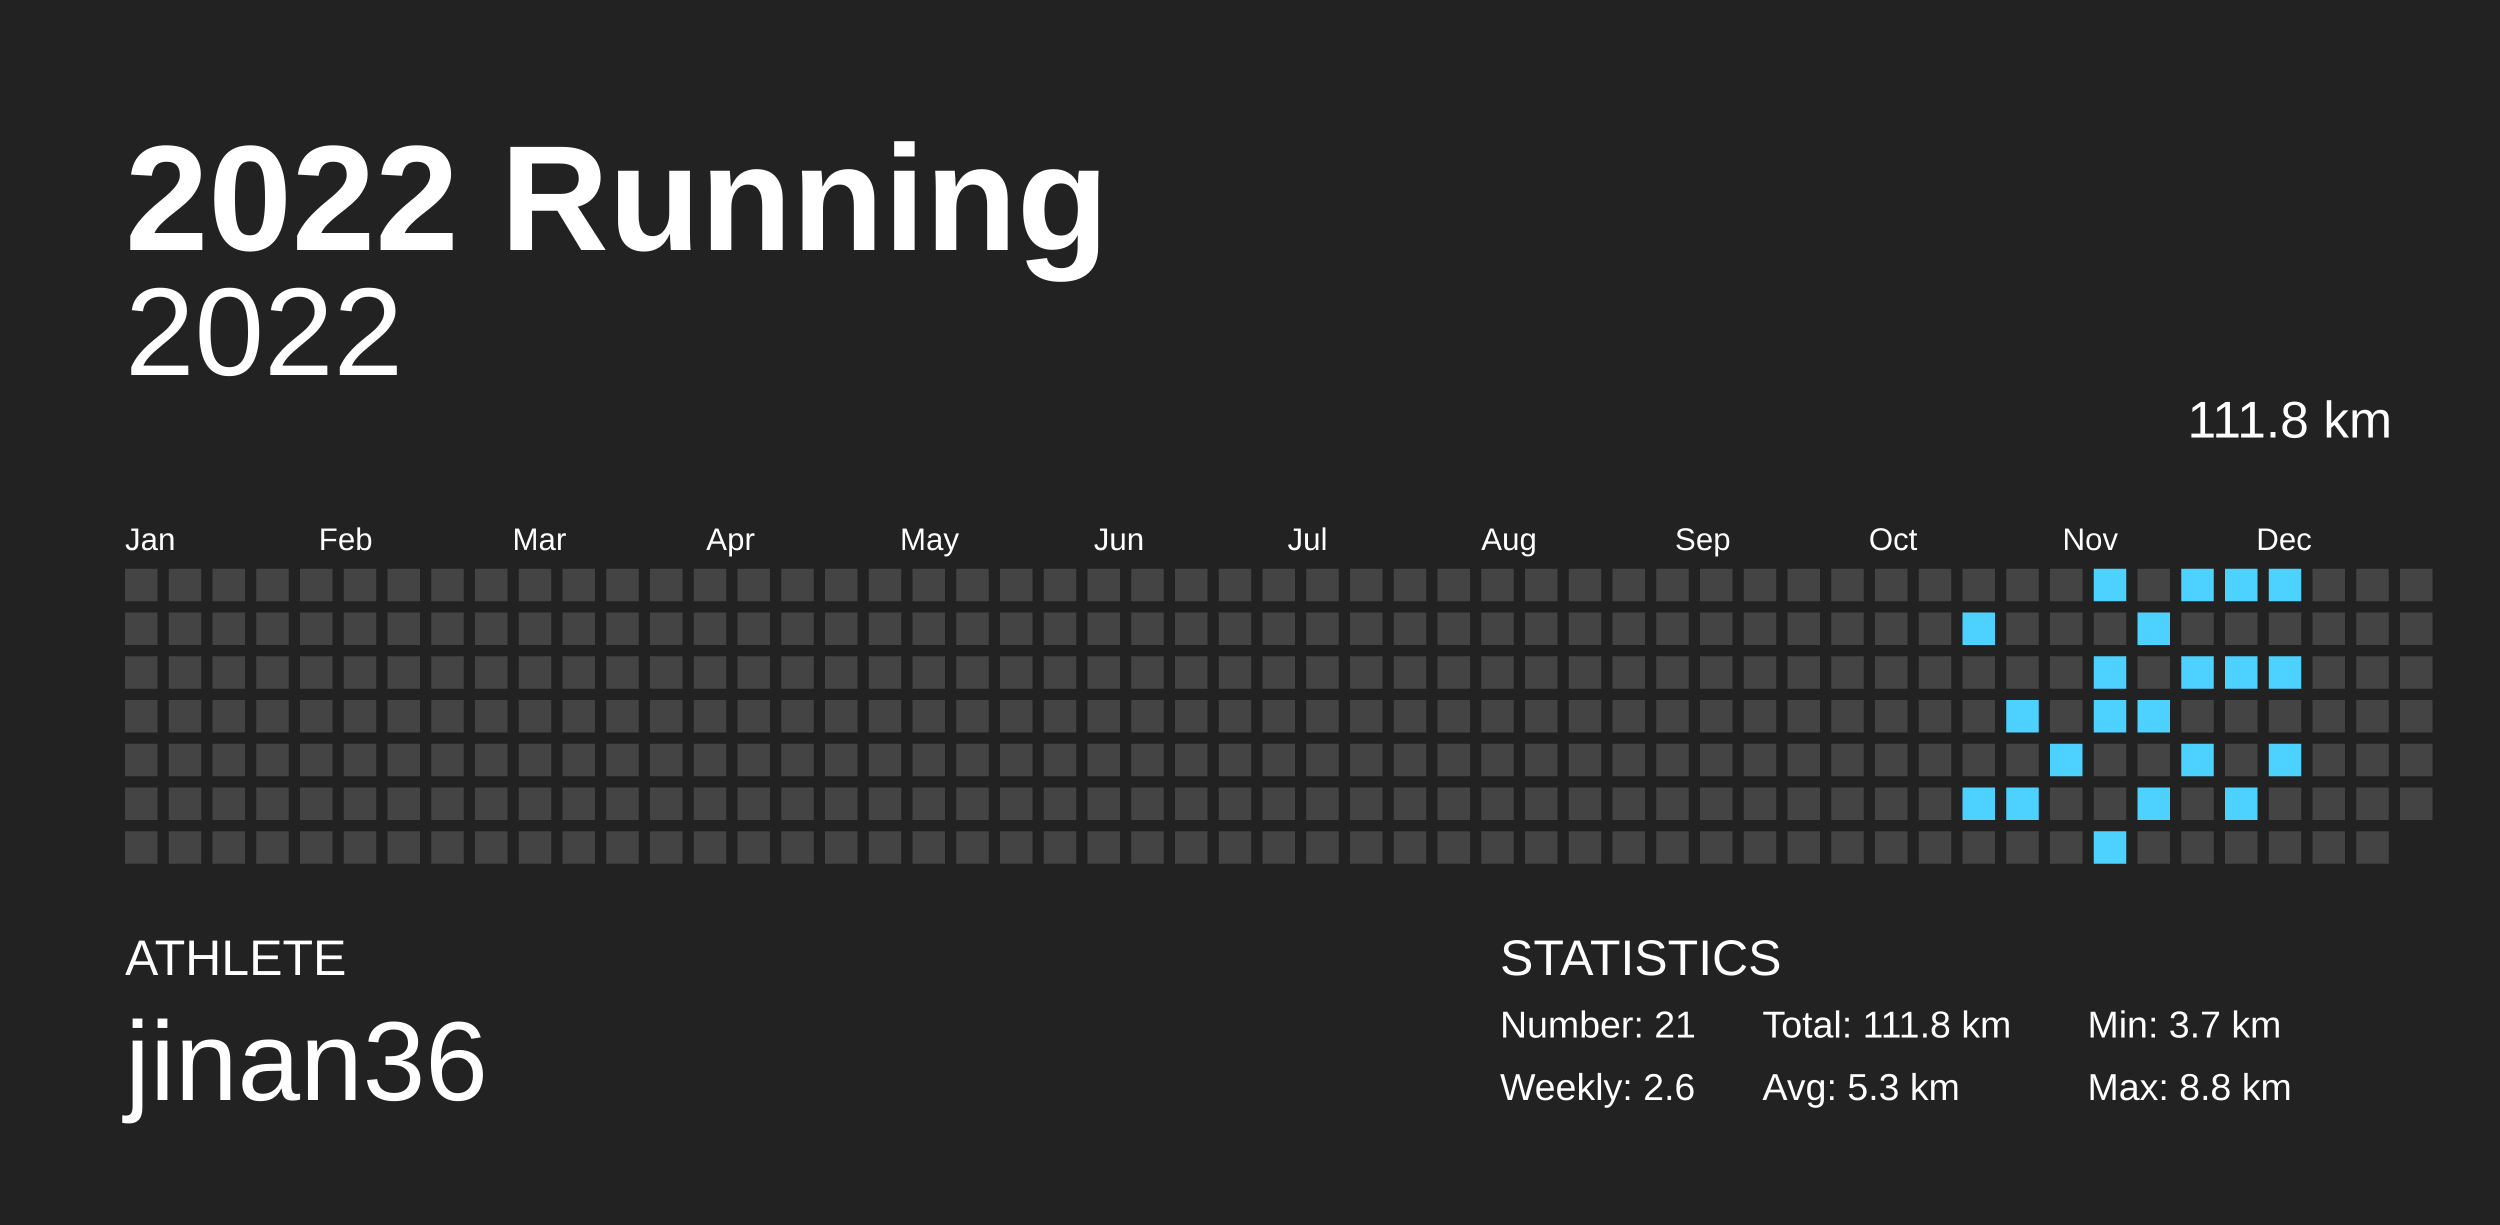
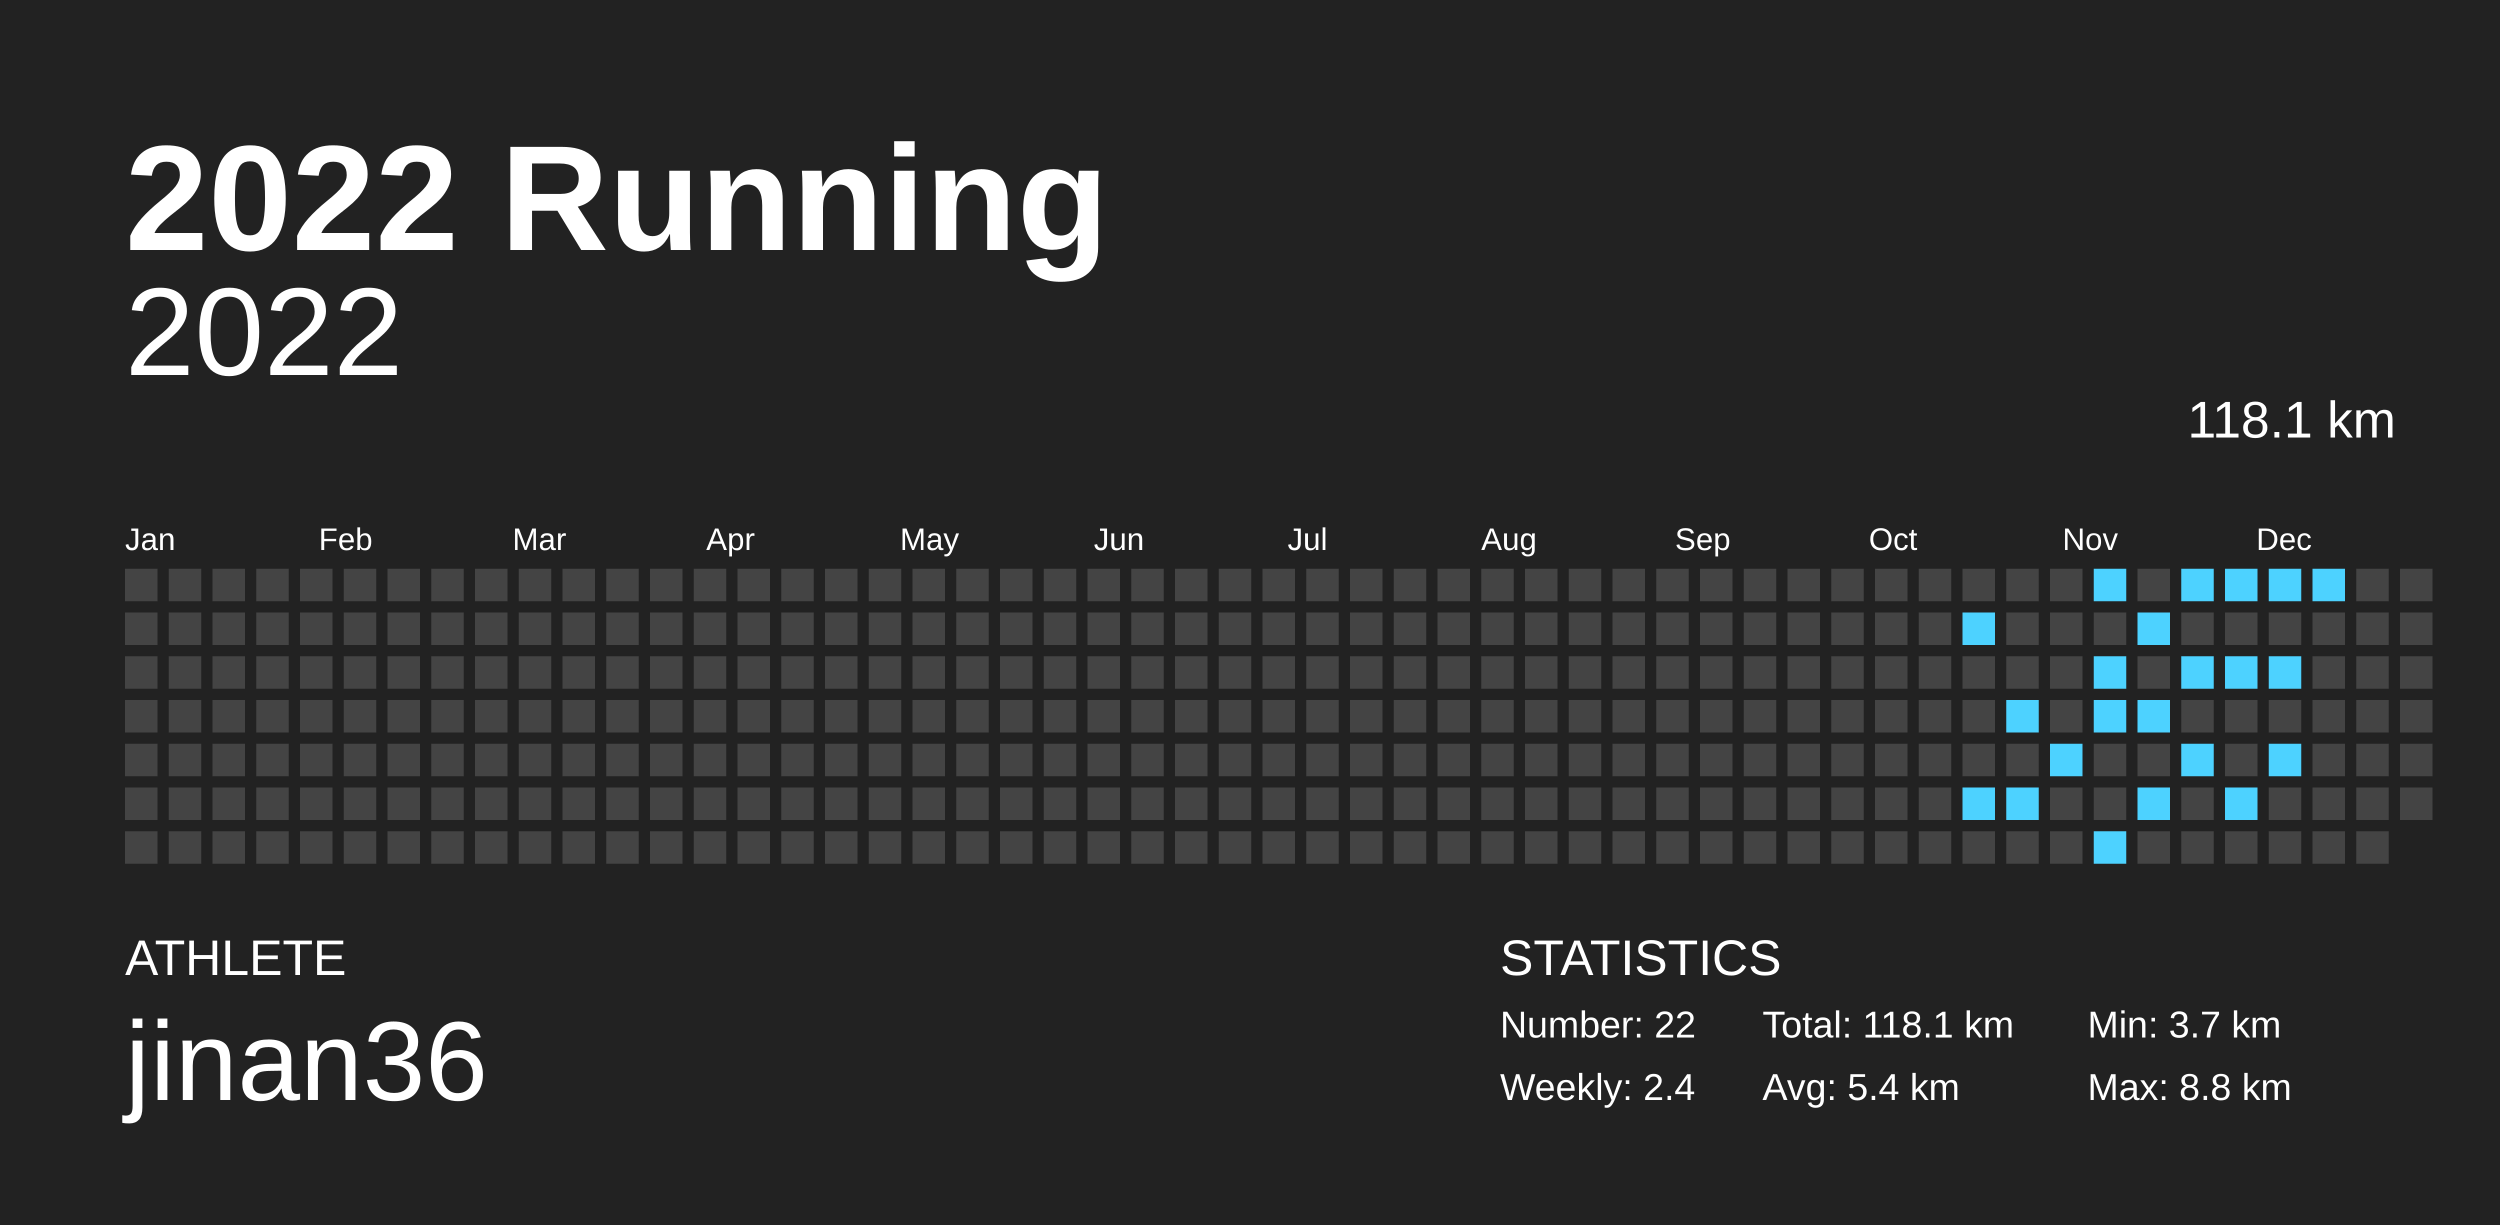
<svg xmlns="http://www.w3.org/2000/svg" baseProfile="full" height="98mm" version="1.1" viewBox="0,0,200,98" width="200mm">
  <defs />
  <rect fill="#222222" height="98" width="200" x="0" y="0" />
  <text fill="#FFFFFF" style="font-size:12px; font-family:Arial; font-weight:bold;" x="10" y="20">2022 Running</text>
  <text fill="#FFFFFF" style="font-size:4px; font-family:Arial" x="10" y="78">ATHLETE</text>
  <text fill="#FFFFFF" style="font-size:9px; font-family:Arial" x="10" y="88">jinan36</text>
  <text fill="#FFFFFF" style="font-size:4px; font-family:Arial" x="120" y="78">STATISTICS</text>
-   <text fill="#FFFFFF" style="font-size:3px; font-family:Arial" x="120" y="83">Number: 21</text>
-   <text fill="#FFFFFF" style="font-size:3px; font-family:Arial" x="120" y="88">Weekly: 2.6</text>
-   <text fill="#FFFFFF" style="font-size:3px; font-family:Arial" x="141" y="83">Total: 111.8 km</text>
-   <text fill="#FFFFFF" style="font-size:3px; font-family:Arial" x="141" y="88">Avg: 5.3 km</text>
+   <text fill="#FFFFFF" style="font-size:3px; font-family:Arial" x="120" y="83">Number: 22</text>
+   <text fill="#FFFFFF" style="font-size:3px; font-family:Arial" x="120" y="88">Weekly: 2.4</text>
+   <text fill="#FFFFFF" style="font-size:3px; font-family:Arial" x="141" y="83">Total: 118.1 km</text>
+   <text fill="#FFFFFF" style="font-size:3px; font-family:Arial" x="141" y="88">Avg: 5.4 km</text>
  <text fill="#FFFFFF" style="font-size:3px; font-family:Arial" x="167" y="83">Min: 3.7 km</text>
  <text fill="#FFFFFF" style="font-size:3px; font-family:Arial" x="167" y="88">Max: 8.8 km</text>
  <text alignment-baseline="hanging" fill="#FFFFFF" style="font-size:10.0px; font-family:Arial;" x="10" y="30">2022</text>
-   <text alignment-baseline="hanging" fill="#FFFFFF" style="font-size:4.125px; font-family:Arial;" x="175" y="35">111.8 km</text>
+   <text alignment-baseline="hanging" fill="#FFFFFF" style="font-size:4.125px; font-family:Arial;" x="175" y="35">118.1 km</text>
  <text fill="#FFFFFF" style="font-size:2.5px; font-family:Arial" x="10.0" y="44">Jan</text>
  <text fill="#FFFFFF" style="font-size:2.5px; font-family:Arial" x="25.5" y="44">Feb</text>
  <text fill="#FFFFFF" style="font-size:2.5px; font-family:Arial" x="41.0" y="44">Mar</text>
  <text fill="#FFFFFF" style="font-size:2.5px; font-family:Arial" x="56.5" y="44">Apr</text>
  <text fill="#FFFFFF" style="font-size:2.5px; font-family:Arial" x="72.0" y="44">May</text>
  <text fill="#FFFFFF" style="font-size:2.5px; font-family:Arial" x="87.5" y="44">Jun</text>
  <text fill="#FFFFFF" style="font-size:2.5px; font-family:Arial" x="103.0" y="44">Jul</text>
  <text fill="#FFFFFF" style="font-size:2.5px; font-family:Arial" x="118.5" y="44">Aug</text>
  <text fill="#FFFFFF" style="font-size:2.5px; font-family:Arial" x="134.0" y="44">Sep</text>
  <text fill="#FFFFFF" style="font-size:2.5px; font-family:Arial" x="149.5" y="44">Oct</text>
  <text fill="#FFFFFF" style="font-size:2.5px; font-family:Arial" x="165.0" y="44">Nov</text>
  <text fill="#FFFFFF" style="font-size:2.5px; font-family:Arial" x="180.5" y="44">Dec</text>
  <rect fill="#444444" height="2.6" width="2.6" x="10.0" y="45.5" />
  <rect fill="#444444" height="2.6" width="2.6" x="10.0" y="49.0" />
  <rect fill="#444444" height="2.6" width="2.6" x="10.0" y="52.5" />
  <rect fill="#444444" height="2.6" width="2.6" x="10.0" y="56.0" />
  <rect fill="#444444" height="2.6" width="2.6" x="10.0" y="59.5" />
  <rect fill="#444444" height="2.6" width="2.6" x="10.0" y="63.0" />
  <rect fill="#444444" height="2.6" width="2.6" x="10.0" y="66.5" />
  <rect fill="#444444" height="2.6" width="2.6" x="13.5" y="45.5" />
  <rect fill="#444444" height="2.6" width="2.6" x="13.5" y="49.0" />
  <rect fill="#444444" height="2.6" width="2.6" x="13.5" y="52.5" />
  <rect fill="#444444" height="2.6" width="2.6" x="13.5" y="56.0" />
  <rect fill="#444444" height="2.6" width="2.6" x="13.5" y="59.5" />
  <rect fill="#444444" height="2.6" width="2.6" x="13.5" y="63.0" />
  <rect fill="#444444" height="2.6" width="2.6" x="13.5" y="66.5" />
  <rect fill="#444444" height="2.6" width="2.6" x="17.0" y="45.5" />
  <rect fill="#444444" height="2.6" width="2.6" x="17.0" y="49.0" />
  <rect fill="#444444" height="2.6" width="2.6" x="17.0" y="52.5" />
  <rect fill="#444444" height="2.6" width="2.6" x="17.0" y="56.0" />
  <rect fill="#444444" height="2.6" width="2.6" x="17.0" y="59.5" />
  <rect fill="#444444" height="2.6" width="2.6" x="17.0" y="63.0" />
  <rect fill="#444444" height="2.6" width="2.6" x="17.0" y="66.5" />
  <rect fill="#444444" height="2.6" width="2.6" x="20.5" y="45.5" />
  <rect fill="#444444" height="2.6" width="2.6" x="20.5" y="49.0" />
  <rect fill="#444444" height="2.6" width="2.6" x="20.5" y="52.5" />
  <rect fill="#444444" height="2.6" width="2.6" x="20.5" y="56.0" />
  <rect fill="#444444" height="2.6" width="2.6" x="20.5" y="59.5" />
  <rect fill="#444444" height="2.6" width="2.6" x="20.5" y="63.0" />
  <rect fill="#444444" height="2.6" width="2.6" x="20.5" y="66.5" />
  <rect fill="#444444" height="2.6" width="2.6" x="24.0" y="45.5" />
  <rect fill="#444444" height="2.6" width="2.6" x="24.0" y="49.0" />
  <rect fill="#444444" height="2.6" width="2.6" x="24.0" y="52.5" />
  <rect fill="#444444" height="2.6" width="2.6" x="24.0" y="56.0" />
  <rect fill="#444444" height="2.6" width="2.6" x="24.0" y="59.5" />
  <rect fill="#444444" height="2.6" width="2.6" x="24.0" y="63.0" />
  <rect fill="#444444" height="2.6" width="2.6" x="24.0" y="66.5" />
  <rect fill="#444444" height="2.6" width="2.6" x="27.5" y="45.5" />
  <rect fill="#444444" height="2.6" width="2.6" x="27.5" y="49.0" />
  <rect fill="#444444" height="2.6" width="2.6" x="27.5" y="52.5" />
  <rect fill="#444444" height="2.6" width="2.6" x="27.5" y="56.0" />
  <rect fill="#444444" height="2.6" width="2.6" x="27.5" y="59.5" />
  <rect fill="#444444" height="2.6" width="2.6" x="27.5" y="63.0" />
  <rect fill="#444444" height="2.6" width="2.6" x="27.5" y="66.5" />
  <rect fill="#444444" height="2.6" width="2.6" x="31.0" y="45.5" />
  <rect fill="#444444" height="2.6" width="2.6" x="31.0" y="49.0" />
  <rect fill="#444444" height="2.6" width="2.6" x="31.0" y="52.5" />
  <rect fill="#444444" height="2.6" width="2.6" x="31.0" y="56.0" />
  <rect fill="#444444" height="2.6" width="2.6" x="31.0" y="59.5" />
  <rect fill="#444444" height="2.6" width="2.6" x="31.0" y="63.0" />
  <rect fill="#444444" height="2.6" width="2.6" x="31.0" y="66.5" />
  <rect fill="#444444" height="2.6" width="2.6" x="34.5" y="45.5" />
  <rect fill="#444444" height="2.6" width="2.6" x="34.5" y="49.0" />
  <rect fill="#444444" height="2.6" width="2.6" x="34.5" y="52.5" />
  <rect fill="#444444" height="2.6" width="2.6" x="34.5" y="56.0" />
  <rect fill="#444444" height="2.6" width="2.6" x="34.5" y="59.5" />
  <rect fill="#444444" height="2.6" width="2.6" x="34.5" y="63.0" />
  <rect fill="#444444" height="2.6" width="2.6" x="34.5" y="66.5" />
  <rect fill="#444444" height="2.6" width="2.6" x="38.0" y="45.5" />
  <rect fill="#444444" height="2.6" width="2.6" x="38.0" y="49.0" />
  <rect fill="#444444" height="2.6" width="2.6" x="38.0" y="52.5" />
  <rect fill="#444444" height="2.6" width="2.6" x="38.0" y="56.0" />
  <rect fill="#444444" height="2.6" width="2.6" x="38.0" y="59.5" />
  <rect fill="#444444" height="2.6" width="2.6" x="38.0" y="63.0" />
  <rect fill="#444444" height="2.6" width="2.6" x="38.0" y="66.5" />
  <rect fill="#444444" height="2.6" width="2.6" x="41.5" y="45.5" />
  <rect fill="#444444" height="2.6" width="2.6" x="41.5" y="49.0" />
  <rect fill="#444444" height="2.6" width="2.6" x="41.5" y="52.5" />
  <rect fill="#444444" height="2.6" width="2.6" x="41.5" y="56.0" />
  <rect fill="#444444" height="2.6" width="2.6" x="41.5" y="59.5" />
  <rect fill="#444444" height="2.6" width="2.6" x="41.5" y="63.0" />
  <rect fill="#444444" height="2.6" width="2.6" x="41.5" y="66.5" />
  <rect fill="#444444" height="2.6" width="2.6" x="45.0" y="45.5" />
  <rect fill="#444444" height="2.6" width="2.6" x="45.0" y="49.0" />
  <rect fill="#444444" height="2.6" width="2.6" x="45.0" y="52.5" />
  <rect fill="#444444" height="2.6" width="2.6" x="45.0" y="56.0" />
  <rect fill="#444444" height="2.6" width="2.6" x="45.0" y="59.5" />
  <rect fill="#444444" height="2.6" width="2.6" x="45.0" y="63.0" />
  <rect fill="#444444" height="2.6" width="2.6" x="45.0" y="66.5" />
  <rect fill="#444444" height="2.6" width="2.6" x="48.5" y="45.5" />
  <rect fill="#444444" height="2.6" width="2.6" x="48.5" y="49.0" />
  <rect fill="#444444" height="2.6" width="2.6" x="48.5" y="52.5" />
  <rect fill="#444444" height="2.6" width="2.6" x="48.5" y="56.0" />
  <rect fill="#444444" height="2.6" width="2.6" x="48.5" y="59.5" />
  <rect fill="#444444" height="2.6" width="2.6" x="48.5" y="63.0" />
  <rect fill="#444444" height="2.6" width="2.6" x="48.5" y="66.5" />
  <rect fill="#444444" height="2.6" width="2.6" x="52.0" y="45.5" />
  <rect fill="#444444" height="2.6" width="2.6" x="52.0" y="49.0" />
  <rect fill="#444444" height="2.6" width="2.6" x="52.0" y="52.5" />
  <rect fill="#444444" height="2.6" width="2.6" x="52.0" y="56.0" />
  <rect fill="#444444" height="2.6" width="2.6" x="52.0" y="59.5" />
  <rect fill="#444444" height="2.6" width="2.6" x="52.0" y="63.0" />
  <rect fill="#444444" height="2.6" width="2.6" x="52.0" y="66.5" />
  <rect fill="#444444" height="2.6" width="2.6" x="55.5" y="45.5" />
  <rect fill="#444444" height="2.6" width="2.6" x="55.5" y="49.0" />
  <rect fill="#444444" height="2.6" width="2.6" x="55.5" y="52.5" />
  <rect fill="#444444" height="2.6" width="2.6" x="55.5" y="56.0" />
  <rect fill="#444444" height="2.6" width="2.6" x="55.5" y="59.5" />
  <rect fill="#444444" height="2.6" width="2.6" x="55.5" y="63.0" />
  <rect fill="#444444" height="2.6" width="2.6" x="55.5" y="66.5" />
  <rect fill="#444444" height="2.6" width="2.6" x="59.0" y="45.5" />
  <rect fill="#444444" height="2.6" width="2.6" x="59.0" y="49.0" />
  <rect fill="#444444" height="2.6" width="2.6" x="59.0" y="52.5" />
  <rect fill="#444444" height="2.6" width="2.6" x="59.0" y="56.0" />
  <rect fill="#444444" height="2.6" width="2.6" x="59.0" y="59.5" />
  <rect fill="#444444" height="2.6" width="2.6" x="59.0" y="63.0" />
  <rect fill="#444444" height="2.6" width="2.6" x="59.0" y="66.5" />
  <rect fill="#444444" height="2.6" width="2.6" x="62.5" y="45.5" />
  <rect fill="#444444" height="2.6" width="2.6" x="62.5" y="49.0" />
  <rect fill="#444444" height="2.6" width="2.6" x="62.5" y="52.5" />
  <rect fill="#444444" height="2.6" width="2.6" x="62.5" y="56.0" />
  <rect fill="#444444" height="2.6" width="2.6" x="62.5" y="59.5" />
  <rect fill="#444444" height="2.6" width="2.6" x="62.5" y="63.0" />
  <rect fill="#444444" height="2.6" width="2.6" x="62.5" y="66.5" />
  <rect fill="#444444" height="2.6" width="2.6" x="66.0" y="45.5" />
  <rect fill="#444444" height="2.6" width="2.6" x="66.0" y="49.0" />
  <rect fill="#444444" height="2.6" width="2.6" x="66.0" y="52.5" />
  <rect fill="#444444" height="2.6" width="2.6" x="66.0" y="56.0" />
  <rect fill="#444444" height="2.6" width="2.6" x="66.0" y="59.5" />
  <rect fill="#444444" height="2.6" width="2.6" x="66.0" y="63.0" />
  <rect fill="#444444" height="2.6" width="2.6" x="66.0" y="66.5" />
  <rect fill="#444444" height="2.6" width="2.6" x="69.5" y="45.5" />
  <rect fill="#444444" height="2.6" width="2.6" x="69.5" y="49.0" />
  <rect fill="#444444" height="2.6" width="2.6" x="69.5" y="52.5" />
  <rect fill="#444444" height="2.6" width="2.6" x="69.5" y="56.0" />
  <rect fill="#444444" height="2.6" width="2.6" x="69.5" y="59.5" />
  <rect fill="#444444" height="2.6" width="2.6" x="69.5" y="63.0" />
  <rect fill="#444444" height="2.6" width="2.6" x="69.5" y="66.5" />
  <rect fill="#444444" height="2.6" width="2.6" x="73.0" y="45.5" />
  <rect fill="#444444" height="2.6" width="2.6" x="73.0" y="49.0" />
  <rect fill="#444444" height="2.6" width="2.6" x="73.0" y="52.5" />
  <rect fill="#444444" height="2.6" width="2.6" x="73.0" y="56.0" />
  <rect fill="#444444" height="2.6" width="2.6" x="73.0" y="59.5" />
  <rect fill="#444444" height="2.6" width="2.6" x="73.0" y="63.0" />
  <rect fill="#444444" height="2.6" width="2.6" x="73.0" y="66.5" />
  <rect fill="#444444" height="2.6" width="2.6" x="76.5" y="45.5" />
  <rect fill="#444444" height="2.6" width="2.6" x="76.5" y="49.0" />
  <rect fill="#444444" height="2.6" width="2.6" x="76.5" y="52.5" />
  <rect fill="#444444" height="2.6" width="2.6" x="76.5" y="56.0" />
  <rect fill="#444444" height="2.6" width="2.6" x="76.5" y="59.5" />
  <rect fill="#444444" height="2.6" width="2.6" x="76.5" y="63.0" />
  <rect fill="#444444" height="2.6" width="2.6" x="76.5" y="66.5" />
  <rect fill="#444444" height="2.6" width="2.6" x="80.0" y="45.5" />
  <rect fill="#444444" height="2.6" width="2.6" x="80.0" y="49.0" />
  <rect fill="#444444" height="2.6" width="2.6" x="80.0" y="52.5" />
  <rect fill="#444444" height="2.6" width="2.6" x="80.0" y="56.0" />
  <rect fill="#444444" height="2.6" width="2.6" x="80.0" y="59.5" />
  <rect fill="#444444" height="2.6" width="2.6" x="80.0" y="63.0" />
  <rect fill="#444444" height="2.6" width="2.6" x="80.0" y="66.5" />
  <rect fill="#444444" height="2.6" width="2.6" x="83.5" y="45.5" />
  <rect fill="#444444" height="2.6" width="2.6" x="83.5" y="49.0" />
  <rect fill="#444444" height="2.6" width="2.6" x="83.5" y="52.5" />
  <rect fill="#444444" height="2.6" width="2.6" x="83.5" y="56.0" />
  <rect fill="#444444" height="2.6" width="2.6" x="83.5" y="59.5" />
  <rect fill="#444444" height="2.6" width="2.6" x="83.5" y="63.0" />
  <rect fill="#444444" height="2.6" width="2.6" x="83.5" y="66.5" />
  <rect fill="#444444" height="2.6" width="2.6" x="87.0" y="45.5" />
  <rect fill="#444444" height="2.6" width="2.6" x="87.0" y="49.0" />
  <rect fill="#444444" height="2.6" width="2.6" x="87.0" y="52.5" />
  <rect fill="#444444" height="2.6" width="2.6" x="87.0" y="56.0" />
  <rect fill="#444444" height="2.6" width="2.6" x="87.0" y="59.5" />
  <rect fill="#444444" height="2.6" width="2.6" x="87.0" y="63.0" />
  <rect fill="#444444" height="2.6" width="2.6" x="87.0" y="66.5" />
  <rect fill="#444444" height="2.6" width="2.6" x="90.5" y="45.5" />
  <rect fill="#444444" height="2.6" width="2.6" x="90.5" y="49.0" />
  <rect fill="#444444" height="2.6" width="2.6" x="90.5" y="52.5" />
  <rect fill="#444444" height="2.6" width="2.6" x="90.5" y="56.0" />
  <rect fill="#444444" height="2.6" width="2.6" x="90.5" y="59.5" />
  <rect fill="#444444" height="2.6" width="2.6" x="90.5" y="63.0" />
  <rect fill="#444444" height="2.6" width="2.6" x="90.5" y="66.5" />
  <rect fill="#444444" height="2.6" width="2.6" x="94.0" y="45.5" />
  <rect fill="#444444" height="2.6" width="2.6" x="94.0" y="49.0" />
  <rect fill="#444444" height="2.6" width="2.6" x="94.0" y="52.5" />
  <rect fill="#444444" height="2.6" width="2.6" x="94.0" y="56.0" />
  <rect fill="#444444" height="2.6" width="2.6" x="94.0" y="59.5" />
  <rect fill="#444444" height="2.6" width="2.6" x="94.0" y="63.0" />
  <rect fill="#444444" height="2.6" width="2.6" x="94.0" y="66.5" />
  <rect fill="#444444" height="2.6" width="2.6" x="97.5" y="45.5" />
  <rect fill="#444444" height="2.6" width="2.6" x="97.5" y="49.0" />
  <rect fill="#444444" height="2.6" width="2.6" x="97.5" y="52.5" />
  <rect fill="#444444" height="2.6" width="2.6" x="97.5" y="56.0" />
  <rect fill="#444444" height="2.6" width="2.6" x="97.5" y="59.5" />
  <rect fill="#444444" height="2.6" width="2.6" x="97.5" y="63.0" />
  <rect fill="#444444" height="2.6" width="2.6" x="97.5" y="66.5" />
  <rect fill="#444444" height="2.6" width="2.6" x="101.0" y="45.5" />
  <rect fill="#444444" height="2.6" width="2.6" x="101.0" y="49.0" />
  <rect fill="#444444" height="2.6" width="2.6" x="101.0" y="52.5" />
  <rect fill="#444444" height="2.6" width="2.6" x="101.0" y="56.0" />
  <rect fill="#444444" height="2.6" width="2.6" x="101.0" y="59.5" />
  <rect fill="#444444" height="2.6" width="2.6" x="101.0" y="63.0" />
  <rect fill="#444444" height="2.6" width="2.6" x="101.0" y="66.5" />
  <rect fill="#444444" height="2.6" width="2.6" x="104.5" y="45.5" />
  <rect fill="#444444" height="2.6" width="2.6" x="104.5" y="49.0" />
  <rect fill="#444444" height="2.6" width="2.6" x="104.5" y="52.5" />
  <rect fill="#444444" height="2.6" width="2.6" x="104.5" y="56.0" />
  <rect fill="#444444" height="2.6" width="2.6" x="104.5" y="59.5" />
  <rect fill="#444444" height="2.6" width="2.6" x="104.5" y="63.0" />
  <rect fill="#444444" height="2.6" width="2.6" x="104.5" y="66.5" />
  <rect fill="#444444" height="2.6" width="2.6" x="108.0" y="45.5" />
  <rect fill="#444444" height="2.6" width="2.6" x="108.0" y="49.0" />
  <rect fill="#444444" height="2.6" width="2.6" x="108.0" y="52.5" />
  <rect fill="#444444" height="2.6" width="2.6" x="108.0" y="56.0" />
  <rect fill="#444444" height="2.6" width="2.6" x="108.0" y="59.5" />
  <rect fill="#444444" height="2.6" width="2.6" x="108.0" y="63.0" />
  <rect fill="#444444" height="2.6" width="2.6" x="108.0" y="66.5" />
  <rect fill="#444444" height="2.6" width="2.6" x="111.5" y="45.5" />
  <rect fill="#444444" height="2.6" width="2.6" x="111.5" y="49.0" />
  <rect fill="#444444" height="2.6" width="2.6" x="111.5" y="52.5" />
  <rect fill="#444444" height="2.6" width="2.6" x="111.5" y="56.0" />
  <rect fill="#444444" height="2.6" width="2.6" x="111.5" y="59.5" />
  <rect fill="#444444" height="2.6" width="2.6" x="111.5" y="63.0" />
  <rect fill="#444444" height="2.6" width="2.6" x="111.5" y="66.5" />
  <rect fill="#444444" height="2.6" width="2.6" x="115.0" y="45.5" />
  <rect fill="#444444" height="2.6" width="2.6" x="115.0" y="49.0" />
  <rect fill="#444444" height="2.6" width="2.6" x="115.0" y="52.5" />
  <rect fill="#444444" height="2.6" width="2.6" x="115.0" y="56.0" />
  <rect fill="#444444" height="2.6" width="2.6" x="115.0" y="59.5" />
  <rect fill="#444444" height="2.6" width="2.6" x="115.0" y="63.0" />
  <rect fill="#444444" height="2.6" width="2.6" x="115.0" y="66.5" />
  <rect fill="#444444" height="2.6" width="2.6" x="118.5" y="45.5" />
  <rect fill="#444444" height="2.6" width="2.6" x="118.5" y="49.0" />
  <rect fill="#444444" height="2.6" width="2.6" x="118.5" y="52.5" />
  <rect fill="#444444" height="2.6" width="2.6" x="118.5" y="56.0" />
  <rect fill="#444444" height="2.6" width="2.6" x="118.5" y="59.5" />
  <rect fill="#444444" height="2.6" width="2.6" x="118.5" y="63.0" />
  <rect fill="#444444" height="2.6" width="2.6" x="118.5" y="66.5" />
  <rect fill="#444444" height="2.6" width="2.6" x="122.0" y="45.5" />
  <rect fill="#444444" height="2.6" width="2.6" x="122.0" y="49.0" />
  <rect fill="#444444" height="2.6" width="2.6" x="122.0" y="52.5" />
  <rect fill="#444444" height="2.6" width="2.6" x="122.0" y="56.0" />
  <rect fill="#444444" height="2.6" width="2.6" x="122.0" y="59.5" />
  <rect fill="#444444" height="2.6" width="2.6" x="122.0" y="63.0" />
  <rect fill="#444444" height="2.6" width="2.6" x="122.0" y="66.5" />
  <rect fill="#444444" height="2.6" width="2.6" x="125.5" y="45.5" />
  <rect fill="#444444" height="2.6" width="2.6" x="125.5" y="49.0" />
  <rect fill="#444444" height="2.6" width="2.6" x="125.5" y="52.5" />
  <rect fill="#444444" height="2.6" width="2.6" x="125.5" y="56.0" />
  <rect fill="#444444" height="2.6" width="2.6" x="125.5" y="59.5" />
  <rect fill="#444444" height="2.6" width="2.6" x="125.5" y="63.0" />
  <rect fill="#444444" height="2.6" width="2.6" x="125.5" y="66.5" />
  <rect fill="#444444" height="2.6" width="2.6" x="129.0" y="45.5" />
  <rect fill="#444444" height="2.6" width="2.6" x="129.0" y="49.0" />
  <rect fill="#444444" height="2.6" width="2.6" x="129.0" y="52.5" />
  <rect fill="#444444" height="2.6" width="2.6" x="129.0" y="56.0" />
  <rect fill="#444444" height="2.6" width="2.6" x="129.0" y="59.5" />
  <rect fill="#444444" height="2.6" width="2.6" x="129.0" y="63.0" />
  <rect fill="#444444" height="2.6" width="2.6" x="129.0" y="66.5" />
  <rect fill="#444444" height="2.6" width="2.6" x="132.5" y="45.5" />
  <rect fill="#444444" height="2.6" width="2.6" x="132.5" y="49.0" />
  <rect fill="#444444" height="2.6" width="2.6" x="132.5" y="52.5" />
  <rect fill="#444444" height="2.6" width="2.6" x="132.5" y="56.0" />
  <rect fill="#444444" height="2.6" width="2.6" x="132.5" y="59.5" />
  <rect fill="#444444" height="2.6" width="2.6" x="132.5" y="63.0" />
  <rect fill="#444444" height="2.6" width="2.6" x="132.5" y="66.5" />
  <rect fill="#444444" height="2.6" width="2.6" x="136.0" y="45.5" />
  <rect fill="#444444" height="2.6" width="2.6" x="136.0" y="49.0" />
  <rect fill="#444444" height="2.6" width="2.6" x="136.0" y="52.5" />
  <rect fill="#444444" height="2.6" width="2.6" x="136.0" y="56.0" />
  <rect fill="#444444" height="2.6" width="2.6" x="136.0" y="59.5" />
  <rect fill="#444444" height="2.6" width="2.6" x="136.0" y="63.0" />
  <rect fill="#444444" height="2.6" width="2.6" x="136.0" y="66.5" />
  <rect fill="#444444" height="2.6" width="2.6" x="139.5" y="45.5" />
  <rect fill="#444444" height="2.6" width="2.6" x="139.5" y="49.0" />
  <rect fill="#444444" height="2.6" width="2.6" x="139.5" y="52.5" />
  <rect fill="#444444" height="2.6" width="2.6" x="139.5" y="56.0" />
  <rect fill="#444444" height="2.6" width="2.6" x="139.5" y="59.5" />
  <rect fill="#444444" height="2.6" width="2.6" x="139.5" y="63.0" />
  <rect fill="#444444" height="2.6" width="2.6" x="139.5" y="66.5" />
  <rect fill="#444444" height="2.6" width="2.6" x="143.0" y="45.5" />
  <rect fill="#444444" height="2.6" width="2.6" x="143.0" y="49.0" />
  <rect fill="#444444" height="2.6" width="2.6" x="143.0" y="52.5" />
  <rect fill="#444444" height="2.6" width="2.6" x="143.0" y="56.0" />
  <rect fill="#444444" height="2.6" width="2.6" x="143.0" y="59.5" />
  <rect fill="#444444" height="2.6" width="2.6" x="143.0" y="63.0" />
  <rect fill="#444444" height="2.6" width="2.6" x="143.0" y="66.5" />
  <rect fill="#444444" height="2.6" width="2.6" x="146.5" y="45.5" />
  <rect fill="#444444" height="2.6" width="2.6" x="146.5" y="49.0" />
  <rect fill="#444444" height="2.6" width="2.6" x="146.5" y="52.5" />
  <rect fill="#444444" height="2.6" width="2.6" x="146.5" y="56.0" />
  <rect fill="#444444" height="2.6" width="2.6" x="146.5" y="59.5" />
  <rect fill="#444444" height="2.6" width="2.6" x="146.5" y="63.0" />
  <rect fill="#444444" height="2.6" width="2.6" x="146.5" y="66.5" />
  <rect fill="#444444" height="2.6" width="2.6" x="150.0" y="45.5" />
  <rect fill="#444444" height="2.6" width="2.6" x="150.0" y="49.0" />
  <rect fill="#444444" height="2.6" width="2.6" x="150.0" y="52.5" />
  <rect fill="#444444" height="2.6" width="2.6" x="150.0" y="56.0" />
  <rect fill="#444444" height="2.6" width="2.6" x="150.0" y="59.5" />
  <rect fill="#444444" height="2.6" width="2.6" x="150.0" y="63.0" />
  <rect fill="#444444" height="2.6" width="2.6" x="150.0" y="66.5" />
  <rect fill="#444444" height="2.6" width="2.6" x="153.5" y="45.5" />
  <rect fill="#444444" height="2.6" width="2.6" x="153.5" y="49.0" />
  <rect fill="#444444" height="2.6" width="2.6" x="153.5" y="52.5" />
  <rect fill="#444444" height="2.6" width="2.6" x="153.5" y="56.0" />
  <rect fill="#444444" height="2.6" width="2.6" x="153.5" y="59.5" />
  <rect fill="#444444" height="2.6" width="2.6" x="153.5" y="63.0" />
  <rect fill="#444444" height="2.6" width="2.6" x="153.5" y="66.5" />
  <rect fill="#444444" height="2.6" width="2.6" x="157.0" y="45.5" />
  <rect fill="#4dd2ff" height="2.6" width="2.6" x="157.0" y="49.0" />
  <rect fill="#444444" height="2.6" width="2.6" x="157.0" y="52.5" />
  <rect fill="#444444" height="2.6" width="2.6" x="157.0" y="56.0" />
  <rect fill="#444444" height="2.6" width="2.6" x="157.0" y="59.5" />
  <rect fill="#4dd2ff" height="2.6" width="2.6" x="157.0" y="63.0" />
  <rect fill="#444444" height="2.6" width="2.6" x="157.0" y="66.5" />
  <rect fill="#444444" height="2.6" width="2.6" x="160.5" y="45.5" />
  <rect fill="#444444" height="2.6" width="2.6" x="160.5" y="49.0" />
  <rect fill="#444444" height="2.6" width="2.6" x="160.5" y="52.5" />
  <rect fill="#4dd2ff" height="2.6" width="2.6" x="160.5" y="56.0" />
  <rect fill="#444444" height="2.6" width="2.6" x="160.5" y="59.5" />
  <rect fill="#4dd2ff" height="2.6" width="2.6" x="160.5" y="63.0" />
  <rect fill="#444444" height="2.6" width="2.6" x="160.5" y="66.5" />
  <rect fill="#444444" height="2.6" width="2.6" x="164.0" y="45.5" />
  <rect fill="#444444" height="2.6" width="2.6" x="164.0" y="49.0" />
  <rect fill="#444444" height="2.6" width="2.6" x="164.0" y="52.5" />
  <rect fill="#444444" height="2.6" width="2.6" x="164.0" y="56.0" />
  <rect fill="#4dd2ff" height="2.6" width="2.6" x="164.0" y="59.5" />
  <rect fill="#444444" height="2.6" width="2.6" x="164.0" y="63.0" />
  <rect fill="#444444" height="2.6" width="2.6" x="164.0" y="66.5" />
  <rect fill="#4dd2ff" height="2.6" width="2.6" x="167.5" y="45.5" />
  <rect fill="#444444" height="2.6" width="2.6" x="167.5" y="49.0" />
  <rect fill="#4dd2ff" height="2.6" width="2.6" x="167.5" y="52.5" />
  <rect fill="#4dd2ff" height="2.6" width="2.6" x="167.5" y="56.0" />
  <rect fill="#444444" height="2.6" width="2.6" x="167.5" y="59.5" />
  <rect fill="#444444" height="2.6" width="2.6" x="167.5" y="63.0" />
  <rect fill="#4dd2ff" height="2.6" width="2.6" x="167.5" y="66.5" />
  <rect fill="#444444" height="2.6" width="2.6" x="171.0" y="45.5" />
  <rect fill="#4dd2ff" height="2.6" width="2.6" x="171.0" y="49.0" />
  <rect fill="#444444" height="2.6" width="2.6" x="171.0" y="52.5" />
  <rect fill="#4dd2ff" height="2.6" width="2.6" x="171.0" y="56.0" />
  <rect fill="#444444" height="2.6" width="2.6" x="171.0" y="59.5" />
  <rect fill="#4dd2ff" height="2.6" width="2.6" x="171.0" y="63.0" />
  <rect fill="#444444" height="2.6" width="2.6" x="171.0" y="66.5" />
  <rect fill="#4dd2ff" height="2.6" width="2.6" x="174.5" y="45.5" />
  <rect fill="#444444" height="2.6" width="2.6" x="174.5" y="49.0" />
  <rect fill="#4dd2ff" height="2.6" width="2.6" x="174.5" y="52.5" />
  <rect fill="#444444" height="2.6" width="2.6" x="174.5" y="56.0" />
  <rect fill="#4dd2ff" height="2.6" width="2.6" x="174.5" y="59.5" />
  <rect fill="#444444" height="2.6" width="2.6" x="174.5" y="63.0" />
  <rect fill="#444444" height="2.6" width="2.6" x="174.5" y="66.5" />
  <rect fill="#4dd2ff" height="2.6" width="2.6" x="178.0" y="45.5" />
  <rect fill="#444444" height="2.6" width="2.6" x="178.0" y="49.0" />
  <rect fill="#4dd2ff" height="2.6" width="2.6" x="178.0" y="52.5" />
  <rect fill="#444444" height="2.6" width="2.6" x="178.0" y="56.0" />
  <rect fill="#444444" height="2.6" width="2.6" x="178.0" y="59.5" />
  <rect fill="#4dd2ff" height="2.6" width="2.6" x="178.0" y="63.0" />
  <rect fill="#444444" height="2.6" width="2.6" x="178.0" y="66.5" />
  <rect fill="#4dd2ff" height="2.6" width="2.6" x="181.5" y="45.5" />
  <rect fill="#444444" height="2.6" width="2.6" x="181.5" y="49.0" />
  <rect fill="#4dd2ff" height="2.6" width="2.6" x="181.5" y="52.5" />
  <rect fill="#444444" height="2.6" width="2.6" x="181.5" y="56.0" />
  <rect fill="#4dd2ff" height="2.6" width="2.6" x="181.5" y="59.5" />
  <rect fill="#444444" height="2.6" width="2.6" x="181.5" y="63.0" />
  <rect fill="#444444" height="2.6" width="2.6" x="181.5" y="66.5" />
-   <rect fill="#444444" height="2.6" width="2.6" x="185.0" y="45.5" />
+   <rect fill="#4dd2ff" height="2.6" width="2.6" x="185.0" y="45.5" />
  <rect fill="#444444" height="2.6" width="2.6" x="185.0" y="49.0" />
  <rect fill="#444444" height="2.6" width="2.6" x="185.0" y="52.5" />
  <rect fill="#444444" height="2.6" width="2.6" x="185.0" y="56.0" />
  <rect fill="#444444" height="2.6" width="2.6" x="185.0" y="59.5" />
  <rect fill="#444444" height="2.6" width="2.6" x="185.0" y="63.0" />
  <rect fill="#444444" height="2.6" width="2.6" x="185.0" y="66.5" />
  <rect fill="#444444" height="2.6" width="2.6" x="188.5" y="45.5" />
  <rect fill="#444444" height="2.6" width="2.6" x="188.5" y="49.0" />
  <rect fill="#444444" height="2.6" width="2.6" x="188.5" y="52.5" />
  <rect fill="#444444" height="2.6" width="2.6" x="188.5" y="56.0" />
  <rect fill="#444444" height="2.6" width="2.6" x="188.5" y="59.5" />
  <rect fill="#444444" height="2.6" width="2.6" x="188.5" y="63.0" />
  <rect fill="#444444" height="2.6" width="2.6" x="188.5" y="66.5" />
  <rect fill="#444444" height="2.6" width="2.6" x="192.0" y="45.5" />
  <rect fill="#444444" height="2.6" width="2.6" x="192.0" y="49.0" />
  <rect fill="#444444" height="2.6" width="2.6" x="192.0" y="52.5" />
  <rect fill="#444444" height="2.6" width="2.6" x="192.0" y="56.0" />
  <rect fill="#444444" height="2.6" width="2.6" x="192.0" y="59.5" />
  <rect fill="#444444" height="2.6" width="2.6" x="192.0" y="63.0" />
</svg>
